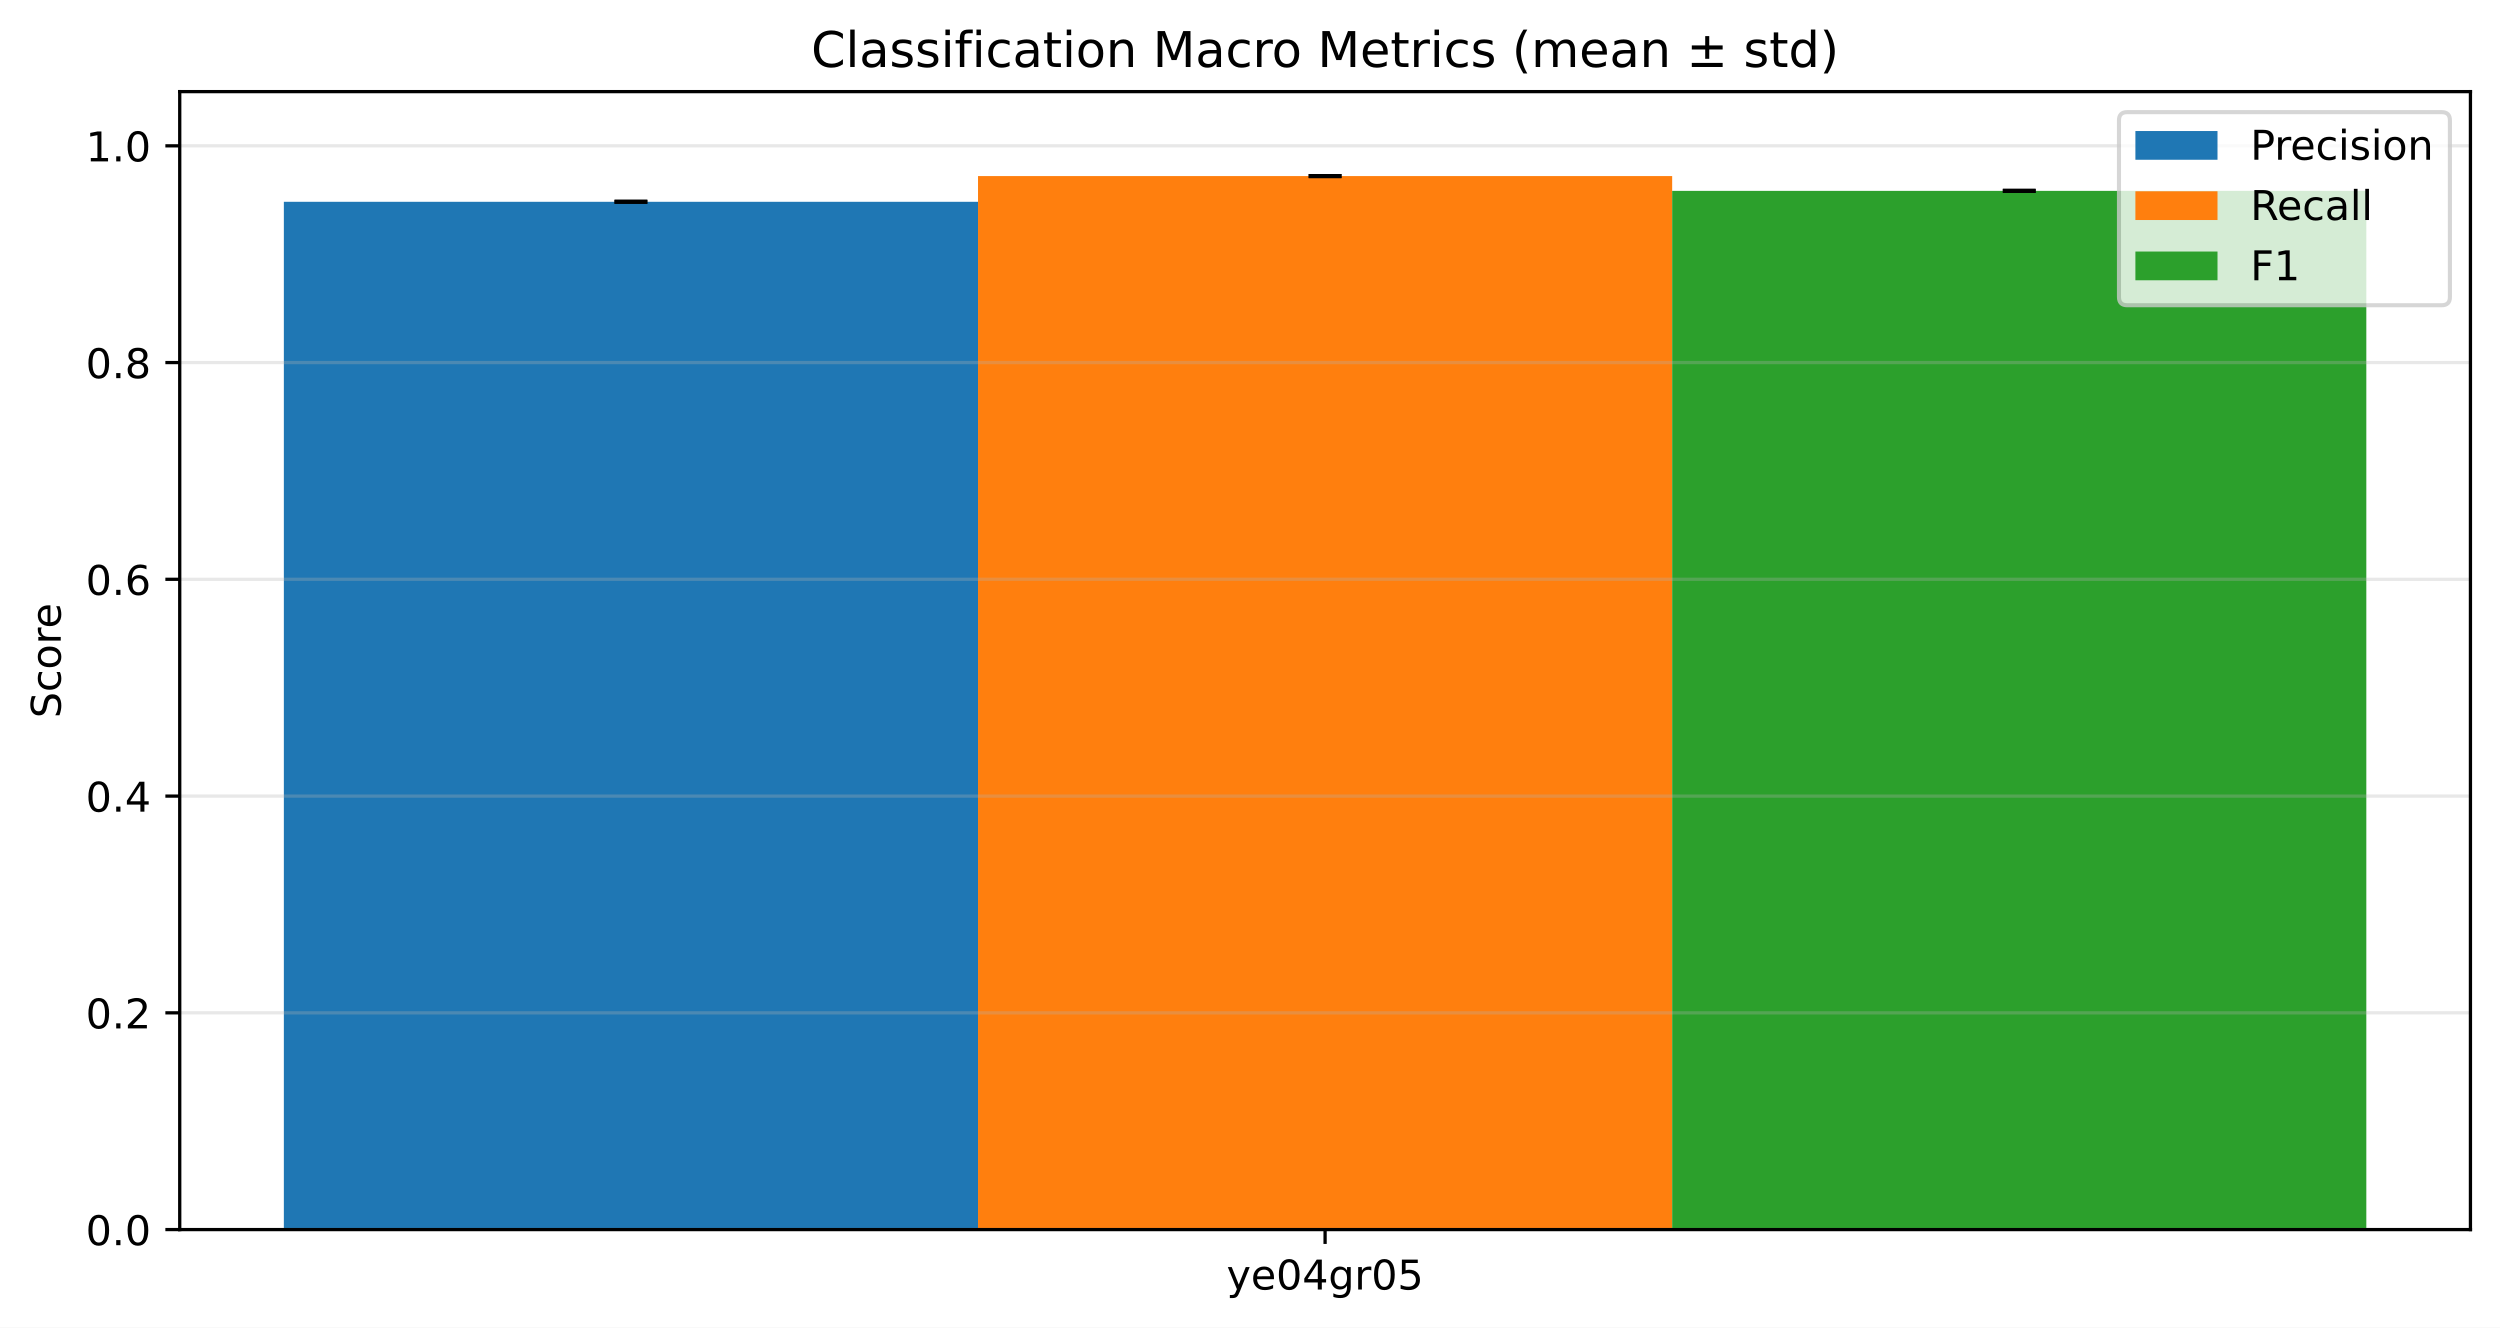
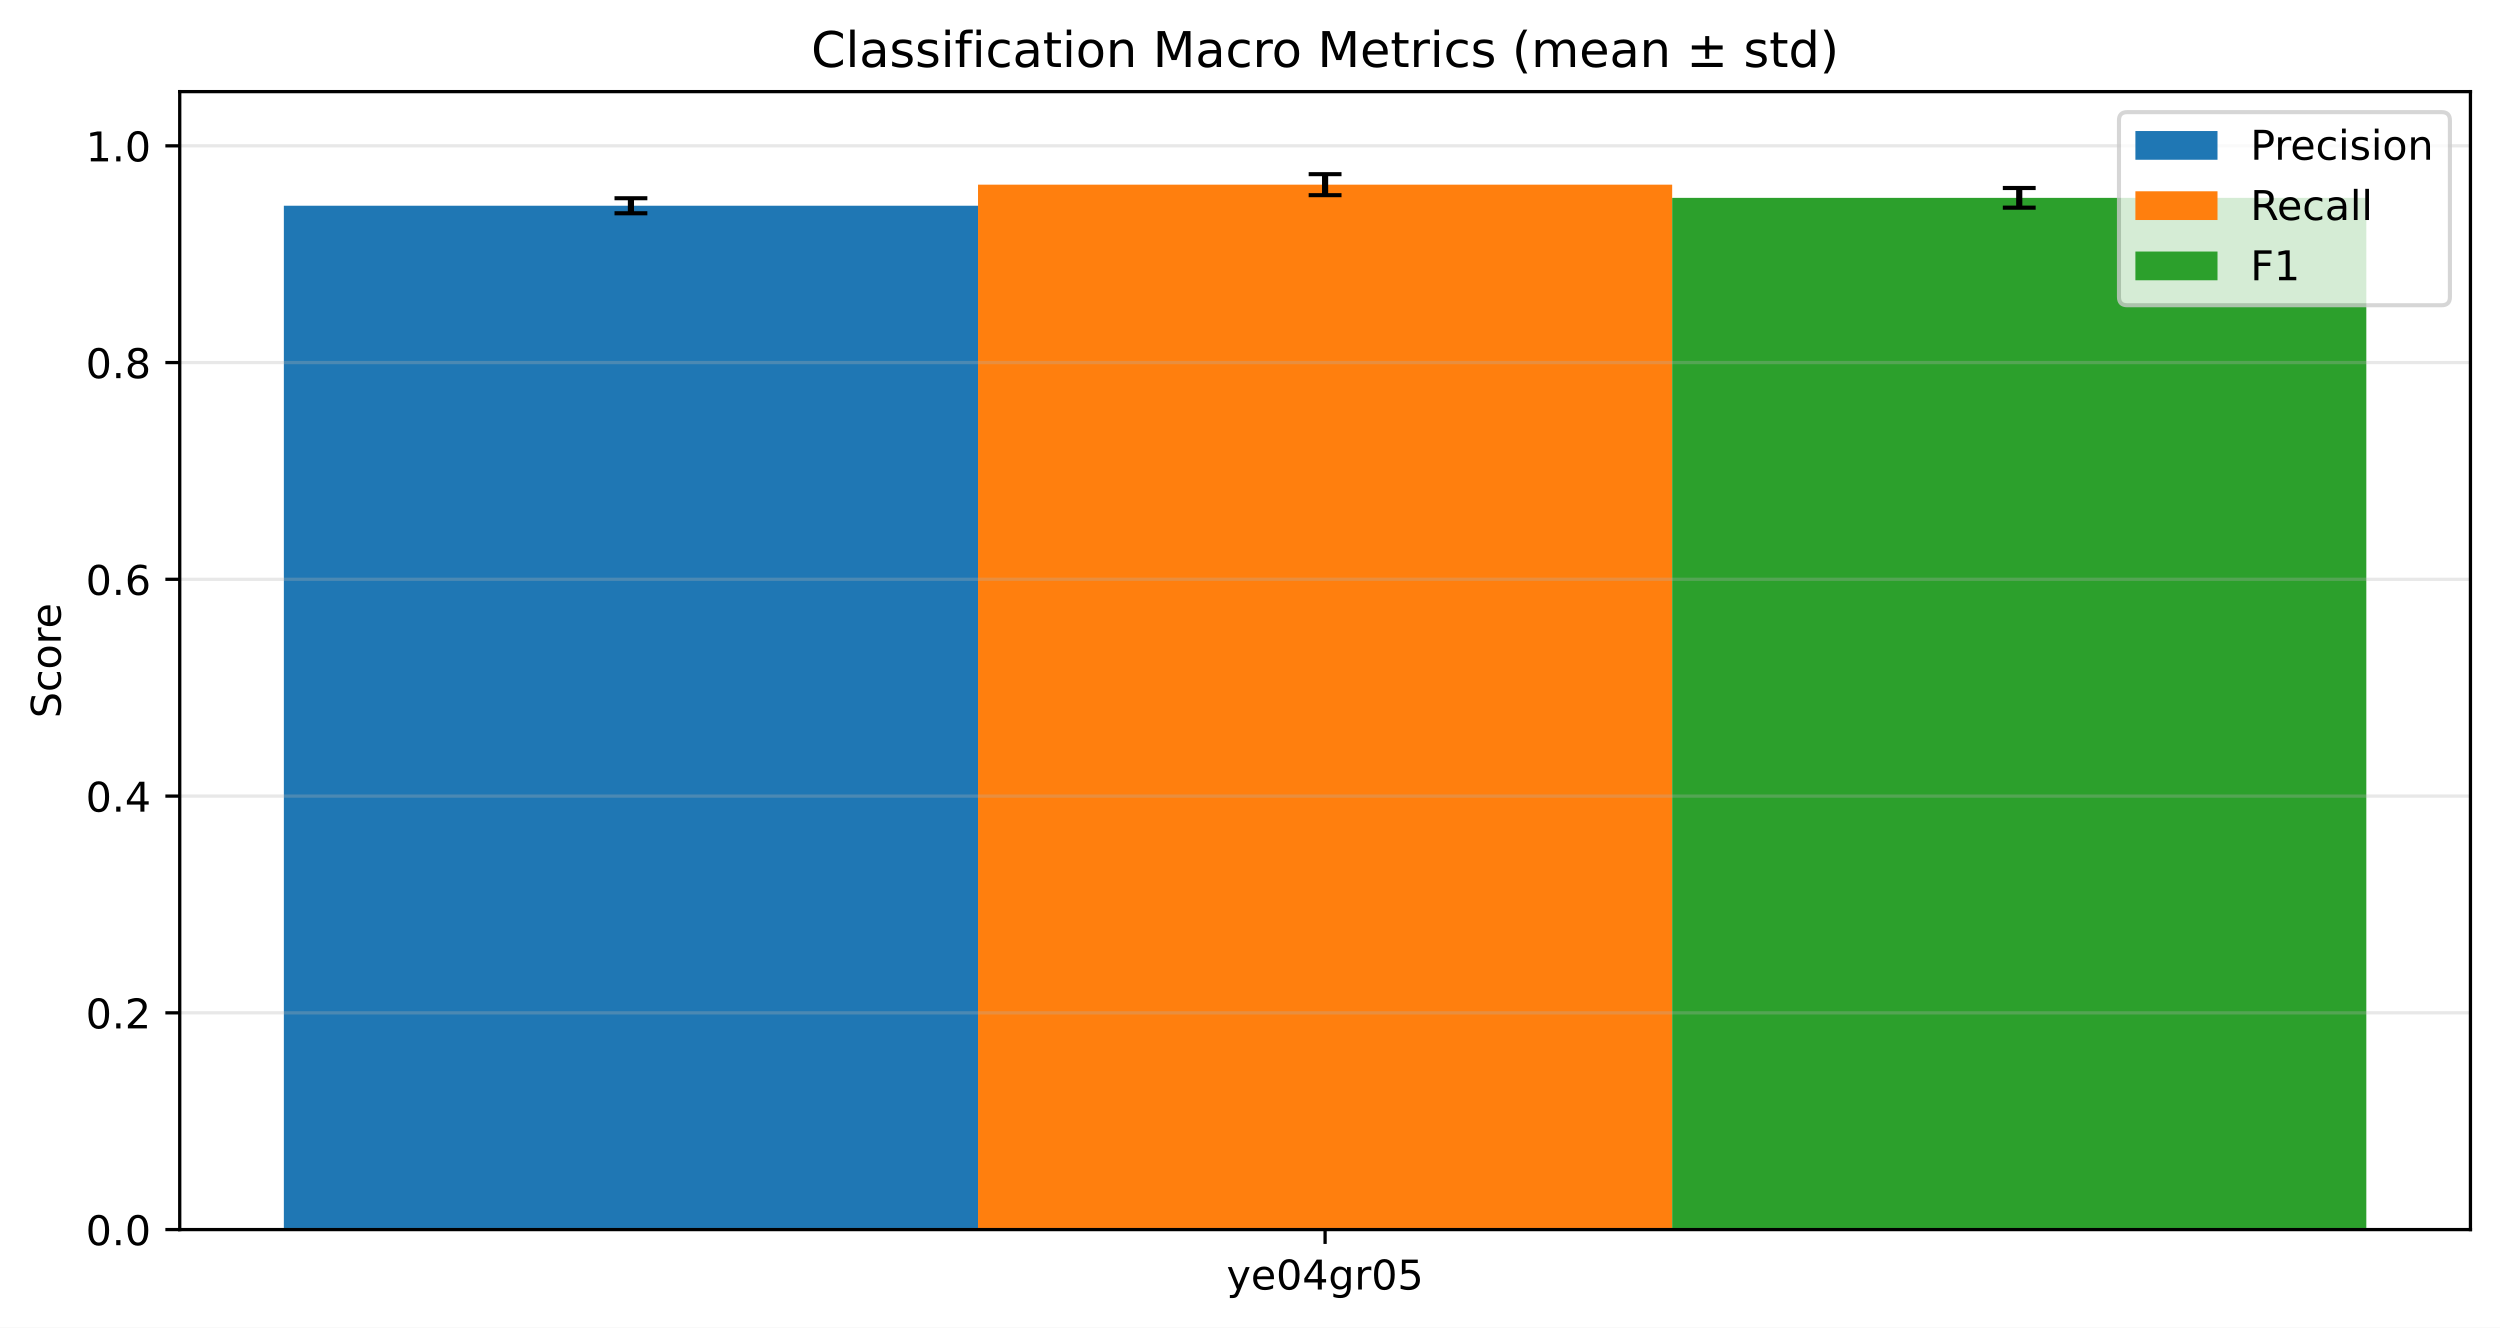
<svg xmlns="http://www.w3.org/2000/svg" xmlns:xlink="http://www.w3.org/1999/xlink" width="608.981pt" height="323.396pt" viewBox="0 0 608.981 323.396" version="1.1">
  <defs>
    <style type="text/css">*{stroke-linejoin: round; stroke-linecap: butt}</style>
  </defs>
  <g id="figure_1">
    <g id="patch_1">
      <path d="M 0 323.396  L 608.981 323.396  L 608.981 0  L 0 0  z " style="fill: #ffffff" />
    </g>
    <g id="axes_1">
      <g id="patch_2">
        <path d="M 43.781 299.518  L 601.781 299.518  L 601.781 22.318  L 43.781 22.318  z " style="fill: #ffffff" />
      </g>
      <g id="patch_3">
-         <path d="M 69.145 299.518  L 238.236 299.518  L 238.236 49.151  L 69.145 49.151  z " clip-path="url(#p23fceb5ad0)" style="fill: #1f77b4" />
+         <path d="M 69.145 299.518  L 238.236 299.518  L 238.236 50.12  L 69.145 50.12  z " clip-path="url(#pd4badbaa09)" style="fill: #1f77b4" />
      </g>
      <g id="patch_4">
-         <path d="M 238.236 299.518  L 407.327 299.518  L 407.327 42.888  L 238.236 42.888  z " clip-path="url(#p23fceb5ad0)" style="fill: #ff7f0e" />
+         <path d="M 238.236 299.518  L 407.327 299.518  L 407.327 44.982  L 238.236 44.982  z " clip-path="url(#pd4badbaa09)" style="fill: #ff7f0e" />
      </g>
      <g id="patch_5">
-         <path d="M 407.327 299.518  L 576.418 299.518  L 576.418 46.494  L 407.327 46.494  z " clip-path="url(#p23fceb5ad0)" style="fill: #2ca02c" />
+         <path d="M 407.327 299.518  L 576.418 299.518  L 576.418 48.191  L 407.327 48.191  z " clip-path="url(#pd4badbaa09)" style="fill: #2ca02c" />
      </g>
      <g id="matplotlib.axis_1">
        <g id="xtick_1">
          <g id="line2d_1">
            <defs>
-               <path id="ma389e8dc46" d="M 0 0  L 0 3.5  " style="stroke: #000000; stroke-width: 0.8" />
-             </defs>
-             <g>
-               <use xlink:href="#ma389e8dc46" x="322.781" y="299.518" style="stroke: #000000; stroke-width: 0.8" />
+               <path id="mcb9f1f3ec5" d="M 0 0  L 0 3.5  " style="stroke: #000000; stroke-width: 0.8" />
+             </defs>
+             <g>
+               <use xlink:href="#mcb9f1f3ec5" x="322.781" y="299.518" style="stroke: #000000; stroke-width: 0.8" />
            </g>
          </g>
          <g id="text_1">
            <g transform="translate(298.7906 314.1166) scale(0.1 -0.1)">
              <defs>
                <path id="DejaVuSans-79" d="M 2059 -325  Q 1816 -950 1584 -1140  Q 1353 -1331 966 -1331  L 506 -1331  L 506 -850  L 844 -850  Q 1081 -850 1212 -737  Q 1344 -625 1503 -206  L 1606 56  L 191 3500  L 800 3500  L 1894 763  L 2988 3500  L 3597 3500  L 2059 -325  z " transform="scale(0.015625)" />
                <path id="DejaVuSans-65" d="M 3597 1894  L 3597 1613  L 953 1613  Q 991 1019 1311 708  Q 1631 397 2203 397  Q 2534 397 2845 478  Q 3156 559 3463 722  L 3463 178  Q 3153 47 2828 -22  Q 2503 -91 2169 -91  Q 1331 -91 842 396  Q 353 884 353 1716  Q 353 2575 817 3079  Q 1281 3584 2069 3584  Q 2775 3584 3186 3129  Q 3597 2675 3597 1894  z M 3022 2063  Q 3016 2534 2758 2815  Q 2500 3097 2075 3097  Q 1594 3097 1305 2825  Q 1016 2553 972 2059  L 3022 2063  z " transform="scale(0.015625)" />
                <path id="DejaVuSans-30" d="M 2034 4250  Q 1547 4250 1301 3770  Q 1056 3291 1056 2328  Q 1056 1369 1301 889  Q 1547 409 2034 409  Q 2525 409 2770 889  Q 3016 1369 3016 2328  Q 3016 3291 2770 3770  Q 2525 4250 2034 4250  z M 2034 4750  Q 2819 4750 3233 4129  Q 3647 3509 3647 2328  Q 3647 1150 3233 529  Q 2819 -91 2034 -91  Q 1250 -91 836 529  Q 422 1150 422 2328  Q 422 3509 836 4129  Q 1250 4750 2034 4750  z " transform="scale(0.015625)" />
                <path id="DejaVuSans-34" d="M 2419 4116  L 825 1625  L 2419 1625  L 2419 4116  z M 2253 4666  L 3047 4666  L 3047 1625  L 3713 1625  L 3713 1100  L 3047 1100  L 3047 0  L 2419 0  L 2419 1100  L 313 1100  L 313 1709  L 2253 4666  z " transform="scale(0.015625)" />
                <path id="DejaVuSans-67" d="M 2906 1791  Q 2906 2416 2648 2759  Q 2391 3103 1925 3103  Q 1463 3103 1205 2759  Q 947 2416 947 1791  Q 947 1169 1205 825  Q 1463 481 1925 481  Q 2391 481 2648 825  Q 2906 1169 2906 1791  z M 3481 434  Q 3481 -459 3084 -895  Q 2688 -1331 1869 -1331  Q 1566 -1331 1297 -1286  Q 1028 -1241 775 -1147  L 775 -588  Q 1028 -725 1275 -790  Q 1522 -856 1778 -856  Q 2344 -856 2625 -561  Q 2906 -266 2906 331  L 2906 616  Q 2728 306 2450 153  Q 2172 0 1784 0  Q 1141 0 747 490  Q 353 981 353 1791  Q 353 2603 747 3093  Q 1141 3584 1784 3584  Q 2172 3584 2450 3431  Q 2728 3278 2906 2969  L 2906 3500  L 3481 3500  L 3481 434  z " transform="scale(0.015625)" />
                <path id="DejaVuSans-72" d="M 2631 2963  Q 2534 3019 2420 3045  Q 2306 3072 2169 3072  Q 1681 3072 1420 2755  Q 1159 2438 1159 1844  L 1159 0  L 581 0  L 581 3500  L 1159 3500  L 1159 2956  Q 1341 3275 1631 3429  Q 1922 3584 2338 3584  Q 2397 3584 2469 3576  Q 2541 3569 2628 3553  L 2631 2963  z " transform="scale(0.015625)" />
                <path id="DejaVuSans-35" d="M 691 4666  L 3169 4666  L 3169 4134  L 1269 4134  L 1269 2991  Q 1406 3038 1543 3061  Q 1681 3084 1819 3084  Q 2600 3084 3056 2656  Q 3513 2228 3513 1497  Q 3513 744 3044 326  Q 2575 -91 1722 -91  Q 1428 -91 1123 -41  Q 819 9 494 109  L 494 744  Q 775 591 1075 516  Q 1375 441 1709 441  Q 2250 441 2565 725  Q 2881 1009 2881 1497  Q 2881 1984 2565 2268  Q 2250 2553 1709 2553  Q 1456 2553 1204 2497  Q 953 2441 691 2322  L 691 4666  z " transform="scale(0.015625)" />
              </defs>
              <use xlink:href="#DejaVuSans-79" />
              <use xlink:href="#DejaVuSans-65" transform="translate(59.17969 0)" />
              <use xlink:href="#DejaVuSans-30" transform="translate(120.7031 0)" />
              <use xlink:href="#DejaVuSans-34" transform="translate(184.3262 0)" />
              <use xlink:href="#DejaVuSans-67" transform="translate(247.9492 0)" />
              <use xlink:href="#DejaVuSans-72" transform="translate(311.4258 0)" />
              <use xlink:href="#DejaVuSans-30" transform="translate(352.5391 0)" />
              <use xlink:href="#DejaVuSans-35" transform="translate(416.1621 0)" />
            </g>
          </g>
        </g>
      </g>
      <g id="matplotlib.axis_2">
        <g id="ytick_1">
          <g id="line2d_2">
-             <path d="M 43.781 299.518  L 601.781 299.518  " clip-path="url(#p23fceb5ad0)" style="fill: none; stroke: #b0b0b0; stroke-opacity: 0.3; stroke-width: 0.8; stroke-linecap: square" />
+             <path d="M 43.781 299.518  L 601.781 299.518  " clip-path="url(#pd4badbaa09)" style="fill: none; stroke: #b0b0b0; stroke-opacity: 0.3; stroke-width: 0.8; stroke-linecap: square" />
          </g>
          <g id="line2d_3">
            <defs>
-               <path id="mc7556faa5d" d="M 0 0  L -3.5 0  " style="stroke: #000000; stroke-width: 0.8" />
-             </defs>
-             <g>
-               <use xlink:href="#mc7556faa5d" x="43.781" y="299.518" style="stroke: #000000; stroke-width: 0.8" />
+               <path id="m1bfef48d1c" d="M 0 0  L -3.5 0  " style="stroke: #000000; stroke-width: 0.8" />
+             </defs>
+             <g>
+               <use xlink:href="#m1bfef48d1c" x="43.781" y="299.518" style="stroke: #000000; stroke-width: 0.8" />
            </g>
          </g>
          <g id="text_2">
            <g transform="translate(20.87813 303.3173) scale(0.1 -0.1)">
              <defs>
                <path id="DejaVuSans-2e" d="M 684 794  L 1344 794  L 1344 0  L 684 0  L 684 794  z " transform="scale(0.015625)" />
              </defs>
              <use xlink:href="#DejaVuSans-30" />
              <use xlink:href="#DejaVuSans-2e" transform="translate(63.62305 0)" />
              <use xlink:href="#DejaVuSans-30" transform="translate(95.41016 0)" />
            </g>
          </g>
        </g>
        <g id="ytick_2">
          <g id="line2d_4">
-             <path d="M 43.781 246.718  L 601.781 246.718  " clip-path="url(#p23fceb5ad0)" style="fill: none; stroke: #b0b0b0; stroke-opacity: 0.3; stroke-width: 0.8; stroke-linecap: square" />
+             <path d="M 43.781 246.718  L 601.781 246.718  " clip-path="url(#pd4badbaa09)" style="fill: none; stroke: #b0b0b0; stroke-opacity: 0.3; stroke-width: 0.8; stroke-linecap: square" />
          </g>
          <g id="line2d_5">
            <g>
-               <use xlink:href="#mc7556faa5d" x="43.781" y="246.718" style="stroke: #000000; stroke-width: 0.8" />
+               <use xlink:href="#m1bfef48d1c" x="43.781" y="246.718" style="stroke: #000000; stroke-width: 0.8" />
            </g>
          </g>
          <g id="text_3">
            <g transform="translate(20.87813 250.5173) scale(0.1 -0.1)">
              <defs>
                <path id="DejaVuSans-32" d="M 1228 531  L 3431 531  L 3431 0  L 469 0  L 469 531  Q 828 903 1448 1529  Q 2069 2156 2228 2338  Q 2531 2678 2651 2914  Q 2772 3150 2772 3378  Q 2772 3750 2511 3984  Q 2250 4219 1831 4219  Q 1534 4219 1204 4116  Q 875 4013 500 3803  L 500 4441  Q 881 4594 1212 4672  Q 1544 4750 1819 4750  Q 2544 4750 2975 4387  Q 3406 4025 3406 3419  Q 3406 3131 3298 2873  Q 3191 2616 2906 2266  Q 2828 2175 2409 1742  Q 1991 1309 1228 531  z " transform="scale(0.015625)" />
              </defs>
              <use xlink:href="#DejaVuSans-30" />
              <use xlink:href="#DejaVuSans-2e" transform="translate(63.62305 0)" />
              <use xlink:href="#DejaVuSans-32" transform="translate(95.41016 0)" />
            </g>
          </g>
        </g>
        <g id="ytick_3">
          <g id="line2d_6">
-             <path d="M 43.781 193.918  L 601.781 193.918  " clip-path="url(#p23fceb5ad0)" style="fill: none; stroke: #b0b0b0; stroke-opacity: 0.3; stroke-width: 0.8; stroke-linecap: square" />
+             <path d="M 43.781 193.918  L 601.781 193.918  " clip-path="url(#pd4badbaa09)" style="fill: none; stroke: #b0b0b0; stroke-opacity: 0.3; stroke-width: 0.8; stroke-linecap: square" />
          </g>
          <g id="line2d_7">
            <g>
-               <use xlink:href="#mc7556faa5d" x="43.781" y="193.918" style="stroke: #000000; stroke-width: 0.8" />
+               <use xlink:href="#m1bfef48d1c" x="43.781" y="193.918" style="stroke: #000000; stroke-width: 0.8" />
            </g>
          </g>
          <g id="text_4">
            <g transform="translate(20.87813 197.7173) scale(0.1 -0.1)">
              <use xlink:href="#DejaVuSans-30" />
              <use xlink:href="#DejaVuSans-2e" transform="translate(63.62305 0)" />
              <use xlink:href="#DejaVuSans-34" transform="translate(95.41016 0)" />
            </g>
          </g>
        </g>
        <g id="ytick_4">
          <g id="line2d_8">
-             <path d="M 43.781 141.118  L 601.781 141.118  " clip-path="url(#p23fceb5ad0)" style="fill: none; stroke: #b0b0b0; stroke-opacity: 0.3; stroke-width: 0.8; stroke-linecap: square" />
+             <path d="M 43.781 141.118  L 601.781 141.118  " clip-path="url(#pd4badbaa09)" style="fill: none; stroke: #b0b0b0; stroke-opacity: 0.3; stroke-width: 0.8; stroke-linecap: square" />
          </g>
          <g id="line2d_9">
            <g>
-               <use xlink:href="#mc7556faa5d" x="43.781" y="141.118" style="stroke: #000000; stroke-width: 0.8" />
+               <use xlink:href="#m1bfef48d1c" x="43.781" y="141.118" style="stroke: #000000; stroke-width: 0.8" />
            </g>
          </g>
          <g id="text_5">
            <g transform="translate(20.87813 144.9173) scale(0.1 -0.1)">
              <defs>
                <path id="DejaVuSans-36" d="M 2113 2584  Q 1688 2584 1439 2293  Q 1191 2003 1191 1497  Q 1191 994 1439 701  Q 1688 409 2113 409  Q 2538 409 2786 701  Q 3034 994 3034 1497  Q 3034 2003 2786 2293  Q 2538 2584 2113 2584  z M 3366 4563  L 3366 3988  Q 3128 4100 2886 4159  Q 2644 4219 2406 4219  Q 1781 4219 1451 3797  Q 1122 3375 1075 2522  Q 1259 2794 1537 2939  Q 1816 3084 2150 3084  Q 2853 3084 3261 2657  Q 3669 2231 3669 1497  Q 3669 778 3244 343  Q 2819 -91 2113 -91  Q 1303 -91 875 529  Q 447 1150 447 2328  Q 447 3434 972 4092  Q 1497 4750 2381 4750  Q 2619 4750 2861 4703  Q 3103 4656 3366 4563  z " transform="scale(0.015625)" />
              </defs>
              <use xlink:href="#DejaVuSans-30" />
              <use xlink:href="#DejaVuSans-2e" transform="translate(63.62305 0)" />
              <use xlink:href="#DejaVuSans-36" transform="translate(95.41016 0)" />
            </g>
          </g>
        </g>
        <g id="ytick_5">
          <g id="line2d_10">
-             <path d="M 43.781 88.318  L 601.781 88.318  " clip-path="url(#p23fceb5ad0)" style="fill: none; stroke: #b0b0b0; stroke-opacity: 0.3; stroke-width: 0.8; stroke-linecap: square" />
+             <path d="M 43.781 88.318  L 601.781 88.318  " clip-path="url(#pd4badbaa09)" style="fill: none; stroke: #b0b0b0; stroke-opacity: 0.3; stroke-width: 0.8; stroke-linecap: square" />
          </g>
          <g id="line2d_11">
            <g>
-               <use xlink:href="#mc7556faa5d" x="43.781" y="88.318" style="stroke: #000000; stroke-width: 0.8" />
+               <use xlink:href="#m1bfef48d1c" x="43.781" y="88.318" style="stroke: #000000; stroke-width: 0.8" />
            </g>
          </g>
          <g id="text_6">
            <g transform="translate(20.87813 92.11734) scale(0.1 -0.1)">
              <defs>
                <path id="DejaVuSans-38" d="M 2034 2216  Q 1584 2216 1326 1975  Q 1069 1734 1069 1313  Q 1069 891 1326 650  Q 1584 409 2034 409  Q 2484 409 2743 651  Q 3003 894 3003 1313  Q 3003 1734 2745 1975  Q 2488 2216 2034 2216  z M 1403 2484  Q 997 2584 770 2862  Q 544 3141 544 3541  Q 544 4100 942 4425  Q 1341 4750 2034 4750  Q 2731 4750 3128 4425  Q 3525 4100 3525 3541  Q 3525 3141 3298 2862  Q 3072 2584 2669 2484  Q 3125 2378 3379 2068  Q 3634 1759 3634 1313  Q 3634 634 3220 271  Q 2806 -91 2034 -91  Q 1263 -91 848 271  Q 434 634 434 1313  Q 434 1759 690 2068  Q 947 2378 1403 2484  z M 1172 3481  Q 1172 3119 1398 2916  Q 1625 2713 2034 2713  Q 2441 2713 2670 2916  Q 2900 3119 2900 3481  Q 2900 3844 2670 4047  Q 2441 4250 2034 4250  Q 1625 4250 1398 4047  Q 1172 3844 1172 3481  z " transform="scale(0.015625)" />
              </defs>
              <use xlink:href="#DejaVuSans-30" />
              <use xlink:href="#DejaVuSans-2e" transform="translate(63.62305 0)" />
              <use xlink:href="#DejaVuSans-38" transform="translate(95.41016 0)" />
            </g>
          </g>
        </g>
        <g id="ytick_6">
          <g id="line2d_12">
-             <path d="M 43.781 35.518  L 601.781 35.518  " clip-path="url(#p23fceb5ad0)" style="fill: none; stroke: #b0b0b0; stroke-opacity: 0.3; stroke-width: 0.8; stroke-linecap: square" />
+             <path d="M 43.781 35.518  L 601.781 35.518  " clip-path="url(#pd4badbaa09)" style="fill: none; stroke: #b0b0b0; stroke-opacity: 0.3; stroke-width: 0.8; stroke-linecap: square" />
          </g>
          <g id="line2d_13">
            <g>
-               <use xlink:href="#mc7556faa5d" x="43.781" y="35.518" style="stroke: #000000; stroke-width: 0.8" />
+               <use xlink:href="#m1bfef48d1c" x="43.781" y="35.518" style="stroke: #000000; stroke-width: 0.8" />
            </g>
          </g>
          <g id="text_7">
            <g transform="translate(20.87813 39.31734) scale(0.1 -0.1)">
              <defs>
                <path id="DejaVuSans-31" d="M 794 531  L 1825 531  L 1825 4091  L 703 3866  L 703 4441  L 1819 4666  L 2450 4666  L 2450 531  L 3481 531  L 3481 0  L 794 0  L 794 531  z " transform="scale(0.015625)" />
              </defs>
              <use xlink:href="#DejaVuSans-31" />
              <use xlink:href="#DejaVuSans-2e" transform="translate(63.62305 0)" />
              <use xlink:href="#DejaVuSans-30" transform="translate(95.41016 0)" />
            </g>
          </g>
        </g>
        <g id="text_8">
          <g transform="translate(14.79844 174.9205) rotate(-90) scale(0.1 -0.1)">
            <defs>
              <path id="DejaVuSans-53" d="M 3425 4513  L 3425 3897  Q 3066 4069 2747 4153  Q 2428 4238 2131 4238  Q 1616 4238 1336 4038  Q 1056 3838 1056 3469  Q 1056 3159 1242 3001  Q 1428 2844 1947 2747  L 2328 2669  Q 3034 2534 3370 2195  Q 3706 1856 3706 1288  Q 3706 609 3251 259  Q 2797 -91 1919 -91  Q 1588 -91 1214 -16  Q 841 59 441 206  L 441 856  Q 825 641 1194 531  Q 1563 422 1919 422  Q 2459 422 2753 634  Q 3047 847 3047 1241  Q 3047 1584 2836 1778  Q 2625 1972 2144 2069  L 1759 2144  Q 1053 2284 737 2584  Q 422 2884 422 3419  Q 422 4038 858 4394  Q 1294 4750 2059 4750  Q 2388 4750 2728 4690  Q 3069 4631 3425 4513  z " transform="scale(0.015625)" />
              <path id="DejaVuSans-63" d="M 3122 3366  L 3122 2828  Q 2878 2963 2633 3030  Q 2388 3097 2138 3097  Q 1578 3097 1268 2742  Q 959 2388 959 1747  Q 959 1106 1268 751  Q 1578 397 2138 397  Q 2388 397 2633 464  Q 2878 531 3122 666  L 3122 134  Q 2881 22 2623 -34  Q 2366 -91 2075 -91  Q 1284 -91 818 406  Q 353 903 353 1747  Q 353 2603 823 3093  Q 1294 3584 2113 3584  Q 2378 3584 2631 3529  Q 2884 3475 3122 3366  z " transform="scale(0.015625)" />
              <path id="DejaVuSans-6f" d="M 1959 3097  Q 1497 3097 1228 2736  Q 959 2375 959 1747  Q 959 1119 1226 758  Q 1494 397 1959 397  Q 2419 397 2687 759  Q 2956 1122 2956 1747  Q 2956 2369 2687 2733  Q 2419 3097 1959 3097  z M 1959 3584  Q 2709 3584 3137 3096  Q 3566 2609 3566 1747  Q 3566 888 3137 398  Q 2709 -91 1959 -91  Q 1206 -91 779 398  Q 353 888 353 1747  Q 353 2609 779 3096  Q 1206 3584 1959 3584  z " transform="scale(0.015625)" />
            </defs>
            <use xlink:href="#DejaVuSans-53" />
            <use xlink:href="#DejaVuSans-63" transform="translate(63.47656 0)" />
            <use xlink:href="#DejaVuSans-6f" transform="translate(118.457 0)" />
            <use xlink:href="#DejaVuSans-72" transform="translate(179.6387 0)" />
            <use xlink:href="#DejaVuSans-65" transform="translate(218.502 0)" />
          </g>
        </g>
      </g>
      <g id="LineCollection_1">
-         <path d="M 153.69 49.151  L 153.69 49.151  " clip-path="url(#p23fceb5ad0)" style="fill: none; stroke: #000000; stroke-width: 1.5" />
+         <path d="M 153.69 51.95  L 153.69 48.289  " clip-path="url(#pd4badbaa09)" style="fill: none; stroke: #000000; stroke-width: 1.5" />
      </g>
      <g id="line2d_14">
        <defs>
-           <path id="m01676e10ff" d="M 4 0  L -4 -0  " style="stroke: #000000" />
+           <path id="m7813c15f39" d="M 4 0  L -4 -0  " style="stroke: #000000" />
        </defs>
-         <g clip-path="url(#p23fceb5ad0)">
-           <use xlink:href="#m01676e10ff" x="153.69" y="49.151" style="fill: #1f77b4; stroke: #000000" />
+         <g clip-path="url(#pd4badbaa09)">
+           <use xlink:href="#m7813c15f39" x="153.69" y="51.95" style="fill: #1f77b4; stroke: #000000" />
        </g>
      </g>
      <g id="line2d_15">
-         <g clip-path="url(#p23fceb5ad0)">
-           <use xlink:href="#m01676e10ff" x="153.69" y="49.151" style="fill: #1f77b4; stroke: #000000" />
+         <g clip-path="url(#pd4badbaa09)">
+           <use xlink:href="#m7813c15f39" x="153.69" y="48.289" style="fill: #1f77b4; stroke: #000000" />
        </g>
      </g>
      <g id="LineCollection_2">
-         <path d="M 322.781 42.888  L 322.781 42.888  " clip-path="url(#p23fceb5ad0)" style="fill: none; stroke: #000000; stroke-width: 1.5" />
+         <path d="M 322.781 47.541  L 322.781 42.422  " clip-path="url(#pd4badbaa09)" style="fill: none; stroke: #000000; stroke-width: 1.5" />
      </g>
      <g id="line2d_16">
-         <g clip-path="url(#p23fceb5ad0)">
-           <use xlink:href="#m01676e10ff" x="322.781" y="42.888" style="fill: #1f77b4; stroke: #000000" />
+         <g clip-path="url(#pd4badbaa09)">
+           <use xlink:href="#m7813c15f39" x="322.781" y="47.541" style="fill: #1f77b4; stroke: #000000" />
        </g>
      </g>
      <g id="line2d_17">
-         <g clip-path="url(#p23fceb5ad0)">
-           <use xlink:href="#m01676e10ff" x="322.781" y="42.888" style="fill: #1f77b4; stroke: #000000" />
+         <g clip-path="url(#pd4badbaa09)">
+           <use xlink:href="#m7813c15f39" x="322.781" y="42.422" style="fill: #1f77b4; stroke: #000000" />
        </g>
      </g>
      <g id="LineCollection_3">
-         <path d="M 491.872 46.494  L 491.872 46.494  " clip-path="url(#p23fceb5ad0)" style="fill: none; stroke: #000000; stroke-width: 1.5" />
+         <path d="M 491.872 50.584  L 491.872 45.799  " clip-path="url(#pd4badbaa09)" style="fill: none; stroke: #000000; stroke-width: 1.5" />
      </g>
      <g id="line2d_18">
-         <g clip-path="url(#p23fceb5ad0)">
-           <use xlink:href="#m01676e10ff" x="491.872" y="46.494" style="fill: #1f77b4; stroke: #000000" />
+         <g clip-path="url(#pd4badbaa09)">
+           <use xlink:href="#m7813c15f39" x="491.872" y="50.584" style="fill: #1f77b4; stroke: #000000" />
        </g>
      </g>
      <g id="line2d_19">
-         <g clip-path="url(#p23fceb5ad0)">
-           <use xlink:href="#m01676e10ff" x="491.872" y="46.494" style="fill: #1f77b4; stroke: #000000" />
+         <g clip-path="url(#pd4badbaa09)">
+           <use xlink:href="#m7813c15f39" x="491.872" y="45.799" style="fill: #1f77b4; stroke: #000000" />
        </g>
      </g>
      <g id="patch_6">
        <path d="M 43.781 299.518  L 43.781 22.318  " style="fill: none; stroke: #000000; stroke-width: 0.8; stroke-linejoin: miter; stroke-linecap: square" />
      </g>
      <g id="patch_7">
        <path d="M 601.781 299.518  L 601.781 22.318  " style="fill: none; stroke: #000000; stroke-width: 0.8; stroke-linejoin: miter; stroke-linecap: square" />
      </g>
      <g id="patch_8">
        <path d="M 43.781 299.518  L 601.781 299.518  " style="fill: none; stroke: #000000; stroke-width: 0.8; stroke-linejoin: miter; stroke-linecap: square" />
      </g>
      <g id="patch_9">
        <path d="M 43.781 22.318  L 601.781 22.318  " style="fill: none; stroke: #000000; stroke-width: 0.8; stroke-linejoin: miter; stroke-linecap: square" />
      </g>
      <g id="text_9">
        <g transform="translate(197.6006 16.31812) scale(0.12 -0.12)">
          <defs>
            <path id="DejaVuSans-43" d="M 4122 4306  L 4122 3641  Q 3803 3938 3442 4084  Q 3081 4231 2675 4231  Q 1875 4231 1450 3742  Q 1025 3253 1025 2328  Q 1025 1406 1450 917  Q 1875 428 2675 428  Q 3081 428 3442 575  Q 3803 722 4122 1019  L 4122 359  Q 3791 134 3420 21  Q 3050 -91 2638 -91  Q 1578 -91 968 557  Q 359 1206 359 2328  Q 359 3453 968 4101  Q 1578 4750 2638 4750  Q 3056 4750 3426 4639  Q 3797 4528 4122 4306  z " transform="scale(0.015625)" />
            <path id="DejaVuSans-6c" d="M 603 4863  L 1178 4863  L 1178 0  L 603 0  L 603 4863  z " transform="scale(0.015625)" />
            <path id="DejaVuSans-61" d="M 2194 1759  Q 1497 1759 1228 1600  Q 959 1441 959 1056  Q 959 750 1161 570  Q 1363 391 1709 391  Q 2188 391 2477 730  Q 2766 1069 2766 1631  L 2766 1759  L 2194 1759  z M 3341 1997  L 3341 0  L 2766 0  L 2766 531  Q 2569 213 2275 61  Q 1981 -91 1556 -91  Q 1019 -91 701 211  Q 384 513 384 1019  Q 384 1609 779 1909  Q 1175 2209 1959 2209  L 2766 2209  L 2766 2266  Q 2766 2663 2505 2880  Q 2244 3097 1772 3097  Q 1472 3097 1187 3025  Q 903 2953 641 2809  L 641 3341  Q 956 3463 1253 3523  Q 1550 3584 1831 3584  Q 2591 3584 2966 3190  Q 3341 2797 3341 1997  z " transform="scale(0.015625)" />
            <path id="DejaVuSans-73" d="M 2834 3397  L 2834 2853  Q 2591 2978 2328 3040  Q 2066 3103 1784 3103  Q 1356 3103 1142 2972  Q 928 2841 928 2578  Q 928 2378 1081 2264  Q 1234 2150 1697 2047  L 1894 2003  Q 2506 1872 2764 1633  Q 3022 1394 3022 966  Q 3022 478 2636 193  Q 2250 -91 1575 -91  Q 1294 -91 989 -36  Q 684 19 347 128  L 347 722  Q 666 556 975 473  Q 1284 391 1588 391  Q 1994 391 2212 530  Q 2431 669 2431 922  Q 2431 1156 2273 1281  Q 2116 1406 1581 1522  L 1381 1569  Q 847 1681 609 1914  Q 372 2147 372 2553  Q 372 3047 722 3315  Q 1072 3584 1716 3584  Q 2034 3584 2315 3537  Q 2597 3491 2834 3397  z " transform="scale(0.015625)" />
            <path id="DejaVuSans-69" d="M 603 3500  L 1178 3500  L 1178 0  L 603 0  L 603 3500  z M 603 4863  L 1178 4863  L 1178 4134  L 603 4134  L 603 4863  z " transform="scale(0.015625)" />
            <path id="DejaVuSans-66" d="M 2375 4863  L 2375 4384  L 1825 4384  Q 1516 4384 1395 4259  Q 1275 4134 1275 3809  L 1275 3500  L 2222 3500  L 2222 3053  L 1275 3053  L 1275 0  L 697 0  L 697 3053  L 147 3053  L 147 3500  L 697 3500  L 697 3744  Q 697 4328 969 4595  Q 1241 4863 1831 4863  L 2375 4863  z " transform="scale(0.015625)" />
            <path id="DejaVuSans-74" d="M 1172 4494  L 1172 3500  L 2356 3500  L 2356 3053  L 1172 3053  L 1172 1153  Q 1172 725 1289 603  Q 1406 481 1766 481  L 2356 481  L 2356 0  L 1766 0  Q 1100 0 847 248  Q 594 497 594 1153  L 594 3053  L 172 3053  L 172 3500  L 594 3500  L 594 4494  L 1172 4494  z " transform="scale(0.015625)" />
            <path id="DejaVuSans-6e" d="M 3513 2113  L 3513 0  L 2938 0  L 2938 2094  Q 2938 2591 2744 2837  Q 2550 3084 2163 3084  Q 1697 3084 1428 2787  Q 1159 2491 1159 1978  L 1159 0  L 581 0  L 581 3500  L 1159 3500  L 1159 2956  Q 1366 3272 1645 3428  Q 1925 3584 2291 3584  Q 2894 3584 3203 3211  Q 3513 2838 3513 2113  z " transform="scale(0.015625)" />
            <path id="DejaVuSans-20" transform="scale(0.015625)" />
            <path id="DejaVuSans-4d" d="M 628 4666  L 1569 4666  L 2759 1491  L 3956 4666  L 4897 4666  L 4897 0  L 4281 0  L 4281 4097  L 3078 897  L 2444 897  L 1241 4097  L 1241 0  L 628 0  L 628 4666  z " transform="scale(0.015625)" />
            <path id="DejaVuSans-28" d="M 1984 4856  Q 1566 4138 1362 3434  Q 1159 2731 1159 2009  Q 1159 1288 1364 580  Q 1569 -128 1984 -844  L 1484 -844  Q 1016 -109 783 600  Q 550 1309 550 2009  Q 550 2706 781 3412  Q 1013 4119 1484 4856  L 1984 4856  z " transform="scale(0.015625)" />
            <path id="DejaVuSans-6d" d="M 3328 2828  Q 3544 3216 3844 3400  Q 4144 3584 4550 3584  Q 5097 3584 5394 3201  Q 5691 2819 5691 2113  L 5691 0  L 5113 0  L 5113 2094  Q 5113 2597 4934 2840  Q 4756 3084 4391 3084  Q 3944 3084 3684 2787  Q 3425 2491 3425 1978  L 3425 0  L 2847 0  L 2847 2094  Q 2847 2600 2669 2842  Q 2491 3084 2119 3084  Q 1678 3084 1418 2786  Q 1159 2488 1159 1978  L 1159 0  L 581 0  L 581 3500  L 1159 3500  L 1159 2956  Q 1356 3278 1631 3431  Q 1906 3584 2284 3584  Q 2666 3584 2933 3390  Q 3200 3197 3328 2828  z " transform="scale(0.015625)" />
            <path id="DejaVuSans-b1" d="M 2944 4013  L 2944 2803  L 4684 2803  L 4684 2272  L 2944 2272  L 2944 1063  L 2419 1063  L 2419 2272  L 678 2272  L 678 2803  L 2419 2803  L 2419 4013  L 2944 4013  z M 678 531  L 4684 531  L 4684 0  L 678 0  L 678 531  z " transform="scale(0.015625)" />
            <path id="DejaVuSans-64" d="M 2906 2969  L 2906 4863  L 3481 4863  L 3481 0  L 2906 0  L 2906 525  Q 2725 213 2448 61  Q 2172 -91 1784 -91  Q 1150 -91 751 415  Q 353 922 353 1747  Q 353 2572 751 3078  Q 1150 3584 1784 3584  Q 2172 3584 2448 3432  Q 2725 3281 2906 2969  z M 947 1747  Q 947 1113 1208 752  Q 1469 391 1925 391  Q 2381 391 2643 752  Q 2906 1113 2906 1747  Q 2906 2381 2643 2742  Q 2381 3103 1925 3103  Q 1469 3103 1208 2742  Q 947 2381 947 1747  z " transform="scale(0.015625)" />
            <path id="DejaVuSans-29" d="M 513 4856  L 1013 4856  Q 1481 4119 1714 3412  Q 1947 2706 1947 2009  Q 1947 1309 1714 600  Q 1481 -109 1013 -844  L 513 -844  Q 928 -128 1133 580  Q 1338 1288 1338 2009  Q 1338 2731 1133 3434  Q 928 4138 513 4856  z " transform="scale(0.015625)" />
          </defs>
          <use xlink:href="#DejaVuSans-43" />
          <use xlink:href="#DejaVuSans-6c" transform="translate(69.82422 0)" />
          <use xlink:href="#DejaVuSans-61" transform="translate(97.60742 0)" />
          <use xlink:href="#DejaVuSans-73" transform="translate(158.8867 0)" />
          <use xlink:href="#DejaVuSans-73" transform="translate(210.9863 0)" />
          <use xlink:href="#DejaVuSans-69" transform="translate(263.0859 0)" />
          <use xlink:href="#DejaVuSans-66" transform="translate(290.8691 0)" />
          <use xlink:href="#DejaVuSans-69" transform="translate(326.0742 0)" />
          <use xlink:href="#DejaVuSans-63" transform="translate(353.8574 0)" />
          <use xlink:href="#DejaVuSans-61" transform="translate(408.8379 0)" />
          <use xlink:href="#DejaVuSans-74" transform="translate(470.1172 0)" />
          <use xlink:href="#DejaVuSans-69" transform="translate(509.3262 0)" />
          <use xlink:href="#DejaVuSans-6f" transform="translate(537.1094 0)" />
          <use xlink:href="#DejaVuSans-6e" transform="translate(598.291 0)" />
          <use xlink:href="#DejaVuSans-20" transform="translate(661.6699 0)" />
          <use xlink:href="#DejaVuSans-4d" transform="translate(693.457 0)" />
          <use xlink:href="#DejaVuSans-61" transform="translate(779.7363 0)" />
          <use xlink:href="#DejaVuSans-63" transform="translate(841.0156 0)" />
          <use xlink:href="#DejaVuSans-72" transform="translate(895.9961 0)" />
          <use xlink:href="#DejaVuSans-6f" transform="translate(934.8594 0)" />
          <use xlink:href="#DejaVuSans-20" transform="translate(996.041 0)" />
          <use xlink:href="#DejaVuSans-4d" transform="translate(1027.828 0)" />
          <use xlink:href="#DejaVuSans-65" transform="translate(1114.107 0)" />
          <use xlink:href="#DejaVuSans-74" transform="translate(1175.631 0)" />
          <use xlink:href="#DejaVuSans-72" transform="translate(1214.84 0)" />
          <use xlink:href="#DejaVuSans-69" transform="translate(1255.953 0)" />
          <use xlink:href="#DejaVuSans-63" transform="translate(1283.736 0)" />
          <use xlink:href="#DejaVuSans-73" transform="translate(1338.717 0)" />
          <use xlink:href="#DejaVuSans-20" transform="translate(1390.816 0)" />
          <use xlink:href="#DejaVuSans-28" transform="translate(1422.604 0)" />
          <use xlink:href="#DejaVuSans-6d" transform="translate(1461.617 0)" />
          <use xlink:href="#DejaVuSans-65" transform="translate(1559.029 0)" />
          <use xlink:href="#DejaVuSans-61" transform="translate(1620.553 0)" />
          <use xlink:href="#DejaVuSans-6e" transform="translate(1681.832 0)" />
          <use xlink:href="#DejaVuSans-20" transform="translate(1745.211 0)" />
          <use xlink:href="#DejaVuSans-b1" transform="translate(1776.998 0)" />
          <use xlink:href="#DejaVuSans-20" transform="translate(1860.787 0)" />
          <use xlink:href="#DejaVuSans-73" transform="translate(1892.574 0)" />
          <use xlink:href="#DejaVuSans-74" transform="translate(1944.674 0)" />
          <use xlink:href="#DejaVuSans-64" transform="translate(1983.883 0)" />
          <use xlink:href="#DejaVuSans-29" transform="translate(2047.359 0)" />
        </g>
      </g>
      <g id="legend_1">
        <g id="patch_10">
          <path d="M 518.167 74.353  L 594.781 74.353  Q 596.781 74.353 596.781 72.353  L 596.781 29.318  Q 596.781 27.318 594.781 27.318  L 518.167 27.318  Q 516.167 27.318 516.167 29.318  L 516.167 72.353  Q 516.167 74.353 518.167 74.353  z " style="fill: #ffffff; opacity: 0.8; stroke: #cccccc; stroke-linejoin: miter" />
        </g>
        <g id="patch_11">
          <path d="M 520.167 38.917  L 540.167 38.917  L 540.167 31.917  L 520.167 31.917  z " style="fill: #1f77b4" />
        </g>
        <g id="text_10">
          <g transform="translate(548.1672 38.91656) scale(0.1 -0.1)">
            <defs>
              <path id="DejaVuSans-50" d="M 1259 4147  L 1259 2394  L 2053 2394  Q 2494 2394 2734 2622  Q 2975 2850 2975 3272  Q 2975 3691 2734 3919  Q 2494 4147 2053 4147  L 1259 4147  z M 628 4666  L 2053 4666  Q 2838 4666 3239 4311  Q 3641 3956 3641 3272  Q 3641 2581 3239 2228  Q 2838 1875 2053 1875  L 1259 1875  L 1259 0  L 628 0  L 628 4666  z " transform="scale(0.015625)" />
            </defs>
            <use xlink:href="#DejaVuSans-50" />
            <use xlink:href="#DejaVuSans-72" transform="translate(58.55273 0)" />
            <use xlink:href="#DejaVuSans-65" transform="translate(97.41602 0)" />
            <use xlink:href="#DejaVuSans-63" transform="translate(158.9395 0)" />
            <use xlink:href="#DejaVuSans-69" transform="translate(213.9199 0)" />
            <use xlink:href="#DejaVuSans-73" transform="translate(241.7031 0)" />
            <use xlink:href="#DejaVuSans-69" transform="translate(293.8027 0)" />
            <use xlink:href="#DejaVuSans-6f" transform="translate(321.5859 0)" />
            <use xlink:href="#DejaVuSans-6e" transform="translate(382.7676 0)" />
          </g>
        </g>
        <g id="patch_12">
          <path d="M 520.167 53.595  L 540.167 53.595  L 540.167 46.595  L 520.167 46.595  z " style="fill: #ff7f0e" />
        </g>
        <g id="text_11">
          <g transform="translate(548.1672 53.59469) scale(0.1 -0.1)">
            <defs>
              <path id="DejaVuSans-52" d="M 2841 2188  Q 3044 2119 3236 1894  Q 3428 1669 3622 1275  L 4263 0  L 3584 0  L 2988 1197  Q 2756 1666 2539 1819  Q 2322 1972 1947 1972  L 1259 1972  L 1259 0  L 628 0  L 628 4666  L 2053 4666  Q 2853 4666 3247 4331  Q 3641 3997 3641 3322  Q 3641 2881 3436 2590  Q 3231 2300 2841 2188  z M 1259 4147  L 1259 2491  L 2053 2491  Q 2509 2491 2742 2702  Q 2975 2913 2975 3322  Q 2975 3731 2742 3939  Q 2509 4147 2053 4147  L 1259 4147  z " transform="scale(0.015625)" />
            </defs>
            <use xlink:href="#DejaVuSans-52" />
            <use xlink:href="#DejaVuSans-65" transform="translate(64.98242 0)" />
            <use xlink:href="#DejaVuSans-63" transform="translate(126.5059 0)" />
            <use xlink:href="#DejaVuSans-61" transform="translate(181.4863 0)" />
            <use xlink:href="#DejaVuSans-6c" transform="translate(242.7656 0)" />
            <use xlink:href="#DejaVuSans-6c" transform="translate(270.5488 0)" />
          </g>
        </g>
        <g id="patch_13">
          <path d="M 520.167 68.273  L 540.167 68.273  L 540.167 61.273  L 520.167 61.273  z " style="fill: #2ca02c" />
        </g>
        <g id="text_12">
          <g transform="translate(548.1672 68.27281) scale(0.1 -0.1)">
            <defs>
              <path id="DejaVuSans-46" d="M 628 4666  L 3309 4666  L 3309 4134  L 1259 4134  L 1259 2759  L 3109 2759  L 3109 2228  L 1259 2228  L 1259 0  L 628 0  L 628 4666  z " transform="scale(0.015625)" />
            </defs>
            <use xlink:href="#DejaVuSans-46" />
            <use xlink:href="#DejaVuSans-31" transform="translate(57.51953 0)" />
          </g>
        </g>
      </g>
    </g>
  </g>
  <defs>
-     <clipPath id="p23fceb5ad0">
+     <clipPath id="pd4badbaa09">
      <rect x="43.781" y="22.318" width="558" height="277.2" />
    </clipPath>
  </defs>
</svg>
